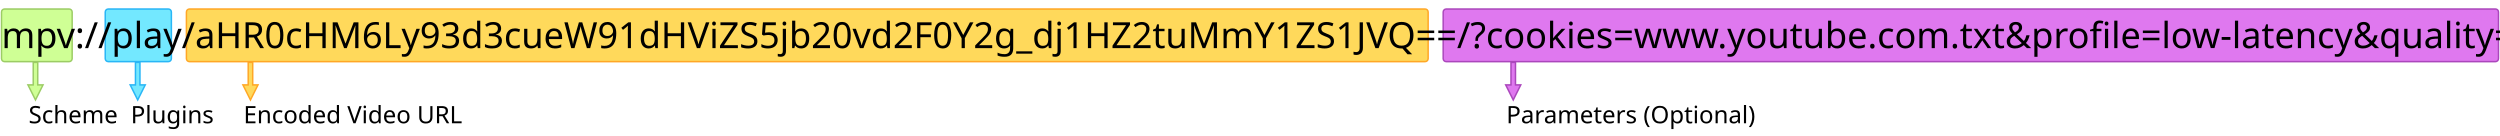
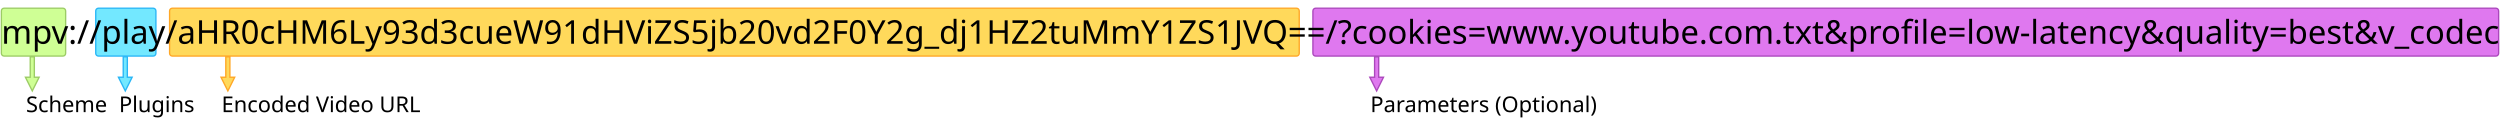
- <svg xmlns="http://www.w3.org/2000/svg" viewBox="0 -32 1663 90">
+ <svg xmlns="http://www.w3.org/2000/svg" viewBox="0 -32 1828 90">
  <defs />
  <rect x="1" y="-26" width="47" height="35" rx="2" ry="2" style="fill: #cfff95; stroke: #9ccc65;" />
  <rect x="70" y="-26" width="44" height="35" rx="2" ry="2" style="fill: #73e8ff; stroke: #29b6f6;" />
  <rect x="124" y="-26" width="826" height="35" rx="2" ry="2" style="fill: #ffd95b; stroke: #ffa726;" />
-   <rect x="960" y="-26" width="702" height="35" rx="2" ry="2" style="fill: #df78ef; stroke: #ab47bc;" />
-   <text style="white-space: pre; fill: #000000; font-family: sans-serif; font-size: 24px;" x="1" y="0">mpv://play/aHR0cHM6Ly93d3cueW91dHViZS5jb20vd2F0Y2g_dj1HZ2tuMmY1ZS1JVQ==/?cookies=www.youtube.com.txt&amp;profile=low-latency&amp;quality=best</text>
+   <rect x="960" y="-26" width="867" height="35" rx="2" ry="2" style="fill: #df78ef; stroke: #ab47bc;" />
+   <text style="white-space: pre; fill: #000000; font-family: sans-serif; font-size: 24px;" x="1" y="0">mpv://play/aHR0cHM6Ly93d3cueW91dHViZS5jb20vd2F0Y2g_dj1HZ2tuMmY1ZS1JVQ==/?cookies=www.youtube.com.txt&amp;profile=low-latency&amp;quality=best&amp;v_codec=av01</text>
  <text style="white-space: pre; fill: #000000; font-family: sans-serif; font-size: 16px;" x="19" y="50">Scheme<tspan x="14.139" dy="1em">​</tspan>
  </text>
  <text style="white-space: pre; fill: #000000; font-family: sans-serif; font-size: 16px;" x="87" y="50">Plugins<tspan x="14.139" dy="1em">​</tspan>
  </text>
  <text style="white-space: pre; fill: #000000; font-family: sans-serif; font-size: 16px;" x="162" y="50">Encoded Video URL<tspan x="14.139" dy="1em">​</tspan>
  </text>
  <text style="white-space: pre; fill: #000000; font-family: sans-serif; font-size: 16px;" x="1002" y="50">Parameters (Optional)<tspan x="14.139" dy="1em">​</tspan>
  </text>
  <path d="M 24.496 11.897 H 39.483 L 39.483 8.397 L 49.483 13.397 L 39.483 18.397 L 39.483 14.897 H 24.496 V 11.897 Z" style="fill: #cfff95; stroke: #9ccc65;" transform="matrix(0, 1, -1, 0, 37, -15)" />
  <path d="M 24.496 11.897 H 39.483 L 39.483 8.397 L 49.483 13.397 L 39.483 18.397 L 39.483 14.897 H 24.496 V 11.897 Z" style="fill: #73e8ff; stroke: #29b6f6;" transform="matrix(0, 1, -1, 0, 105, -15)" />
  <path d="M 24.496 11.897 H 39.483 L 39.483 8.397 L 49.483 13.397 L 39.483 18.397 L 39.483 14.897 H 24.496 V 11.897 Z" style="fill: #ffd95b; stroke: #ffa726;" transform="matrix(0, 1, -1, 0, 180, -15)" />
  <path d="M 24.496 11.897 H 39.483 L 39.483 8.397 L 49.483 13.397 L 39.483 18.397 L 39.483 14.897 H 24.496 V 11.897 Z" style="fill: #df78ef; stroke: #ab47bc;" transform="matrix(0, 1, -1, 0, 1020, -15)" />
</svg>
